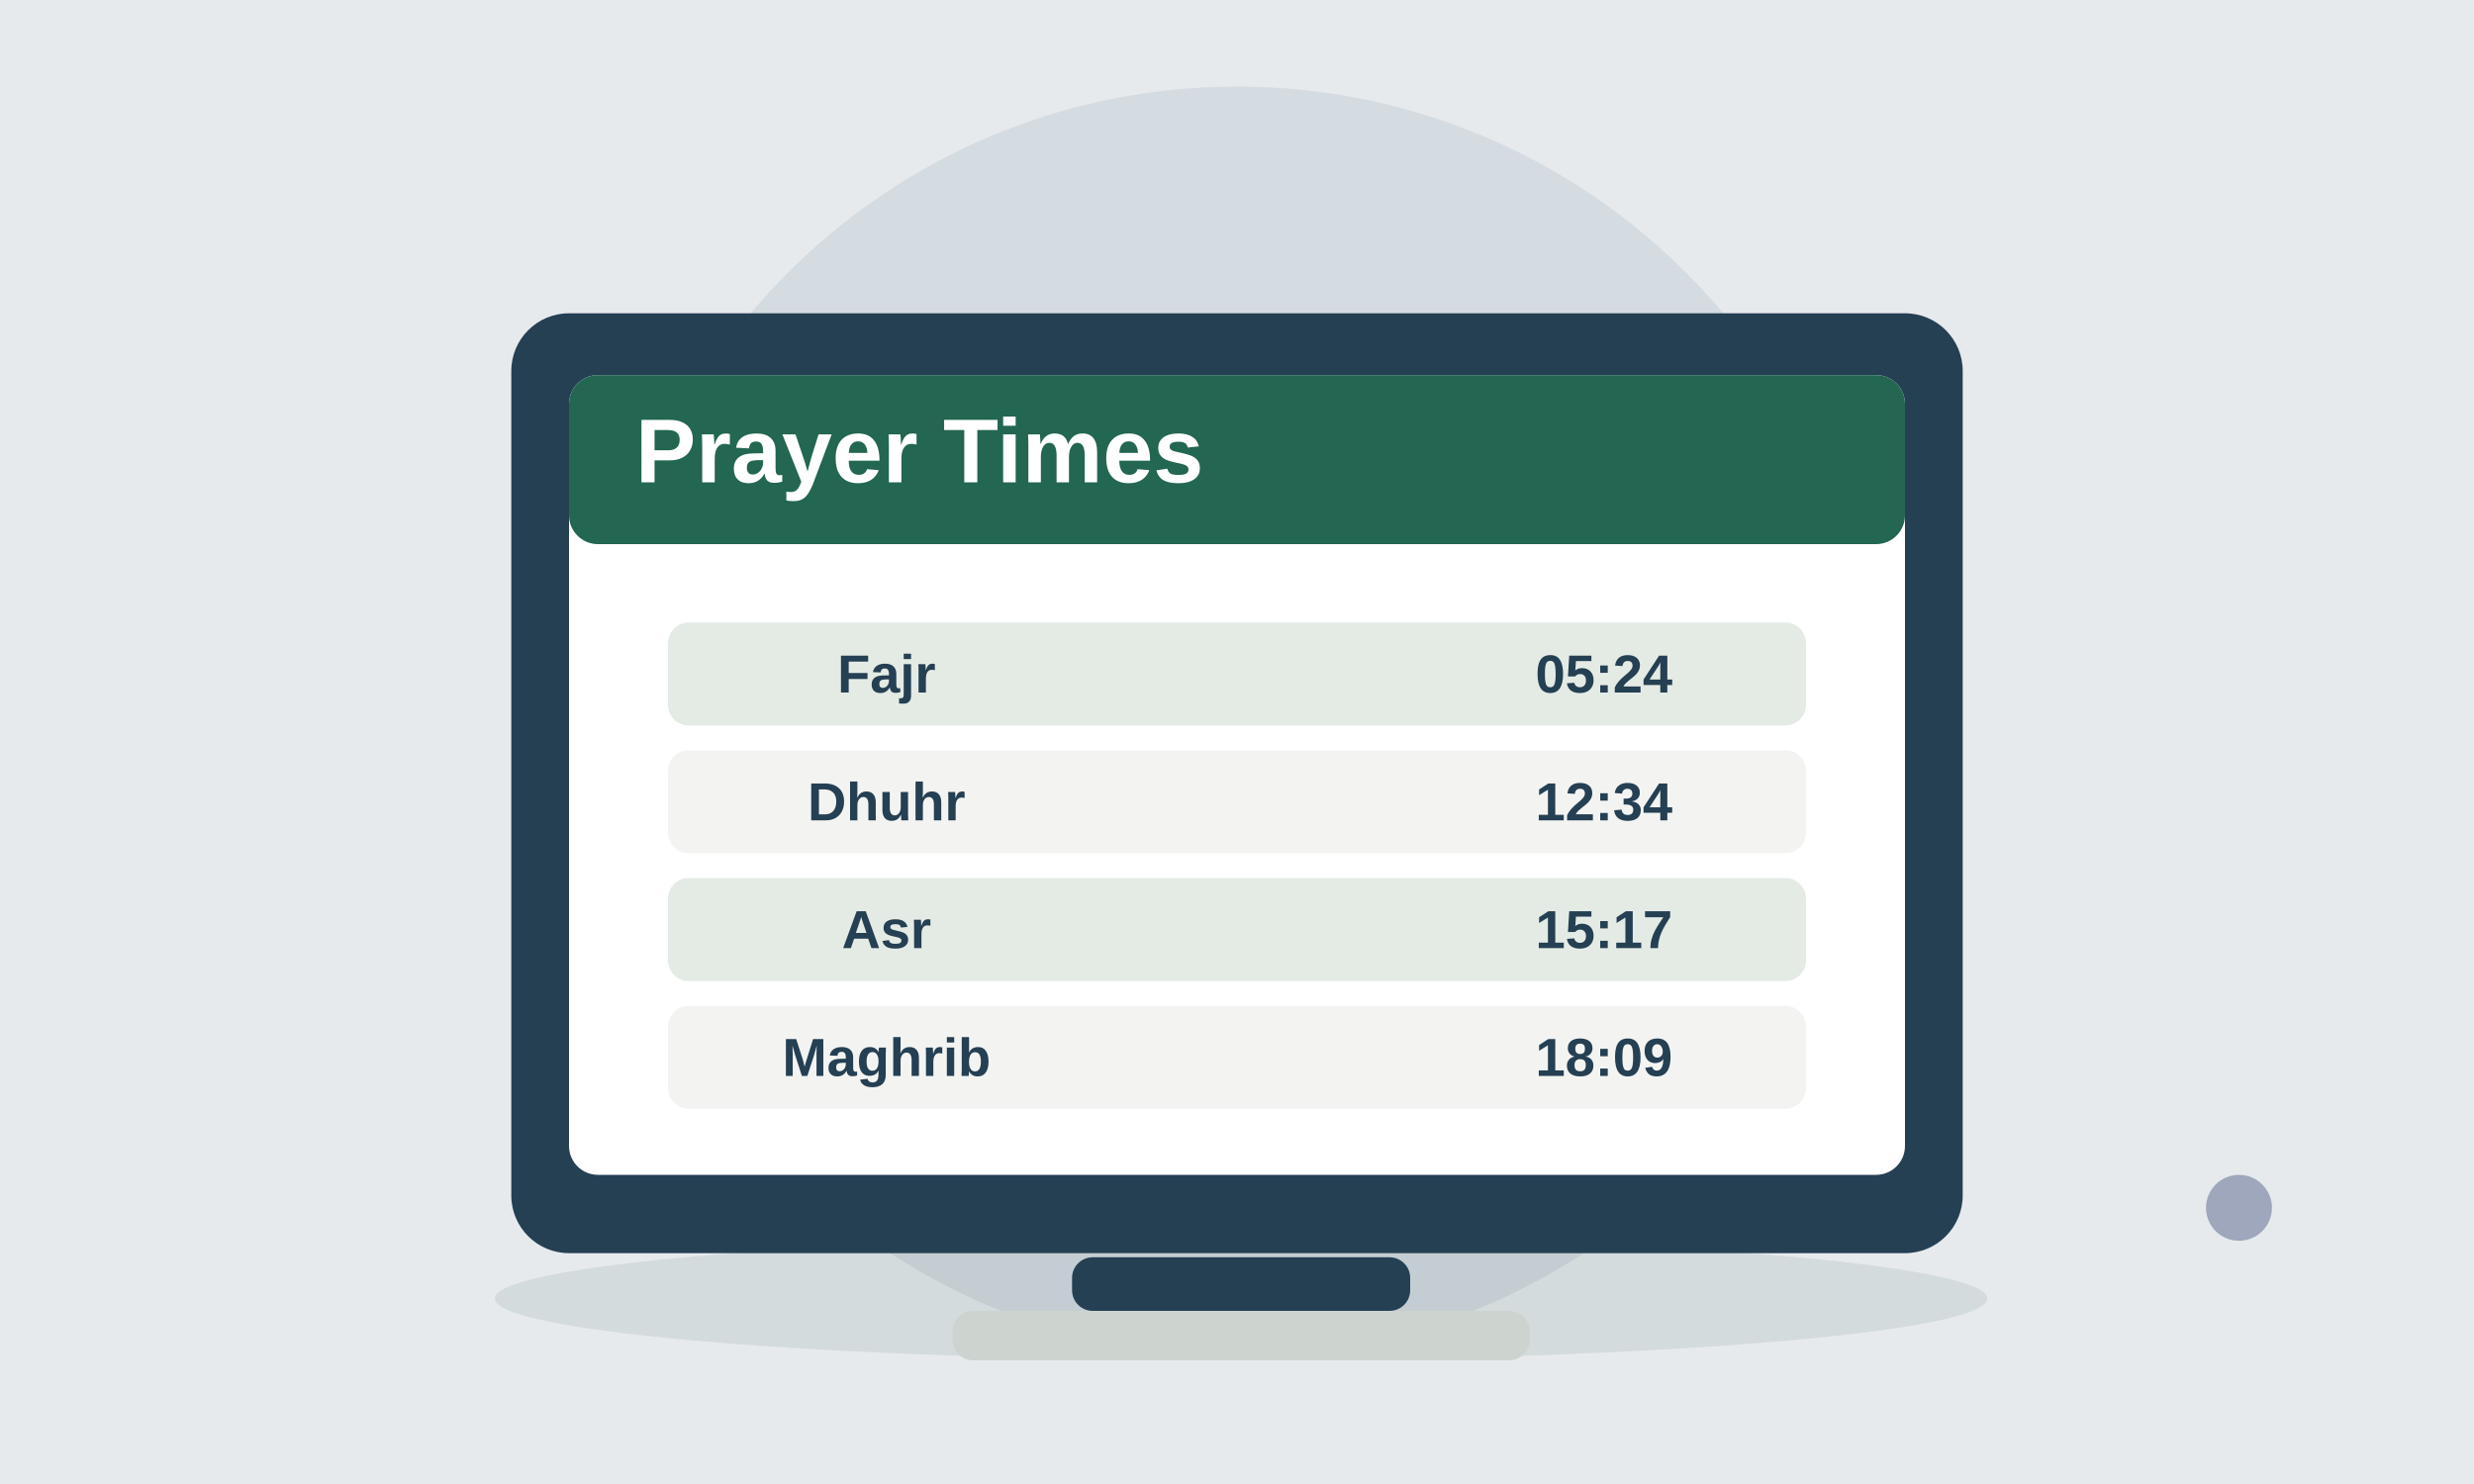
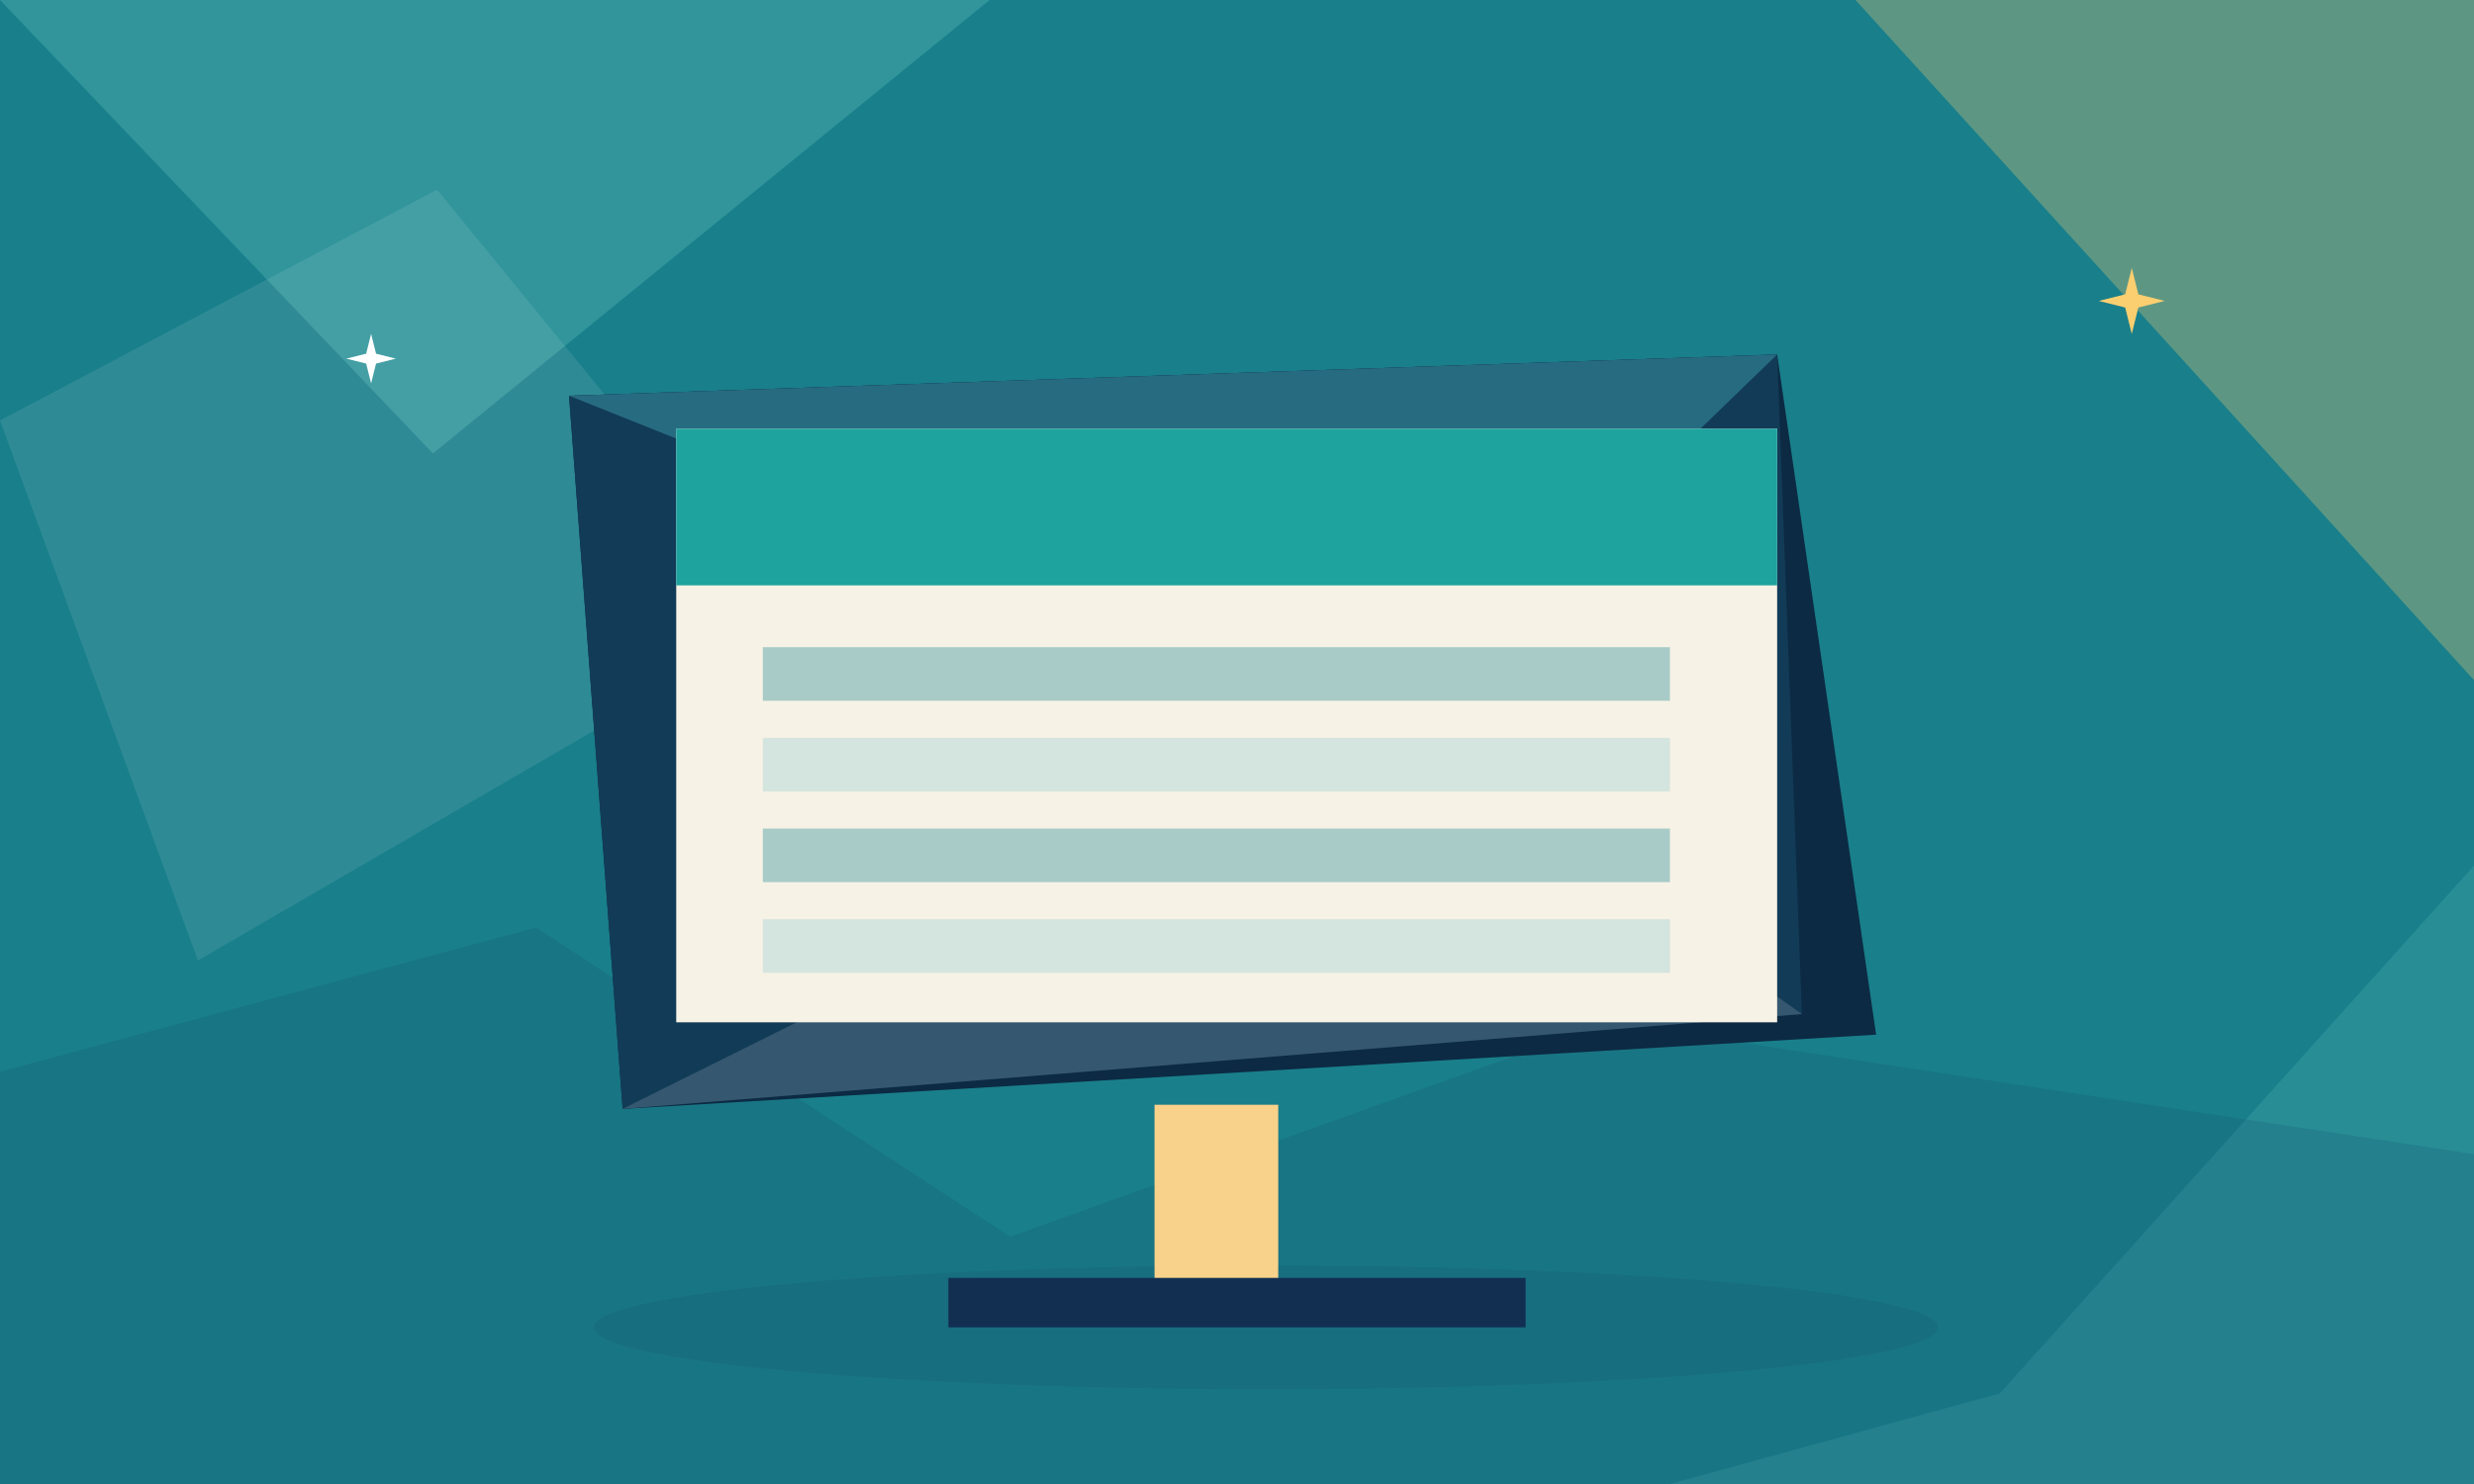
- <svg xmlns="http://www.w3.org/2000/svg" viewBox="0 0 600 360" width="600" height="360" role="img" aria-labelledby="title desc">
-   <rect width="600" height="360" fill="#E7EAED" />
-   <circle cx="300" cy="175" r="154" fill="#D5DCE1" />
-   <ellipse cx="301" cy="315" rx="181" ry="15" fill="#183E32" opacity=".09" />
-   <rect x="124" y="76" width="352" height="228" rx="14" fill="#253F53" />
-   <rect x="138" y="91" width="324" height="194" rx="7" fill="#FFFFFF" />
-   <rect x="138" y="91" width="324" height="41" rx="7" fill="#236652" />
-   <text x="223" y="117" font-family="Arial,sans-serif" text-anchor="middle" font-size="22" fill="#FFF" font-weight="800">Prayer Times</text>
-   <rect x="162" y="151" width="276" height="25" rx="5" fill="#E4EBE5" />
-   <text x="215" y="168" font-size="13" font-family="Arial" text-anchor="middle" fill="#253F53" font-weight="800">Fajr</text>
-   <text x="389" y="168" font-size="13" font-family="Arial" text-anchor="middle" fill="#253F53" font-weight="700">05:24</text>
-   <rect x="162" y="182" width="276" height="25" rx="5" fill="#F3F4F2" />
-   <text x="215" y="199" font-size="13" font-family="Arial" text-anchor="middle" fill="#253F53" font-weight="800">Dhuhr</text>
-   <text x="389" y="199" font-size="13" font-family="Arial" text-anchor="middle" fill="#253F53" font-weight="700">12:34</text>
-   <rect x="162" y="213" width="276" height="25" rx="5" fill="#E4EBE5" />
-   <text x="215" y="230" font-size="13" font-family="Arial" text-anchor="middle" fill="#253F53" font-weight="800">Asr</text>
-   <text x="389" y="230" font-size="13" font-family="Arial" text-anchor="middle" fill="#253F53" font-weight="700">15:17</text>
-   <rect x="162" y="244" width="276" height="25" rx="5" fill="#F3F4F2" />
-   <text x="215" y="261" font-size="13" font-family="Arial" text-anchor="middle" fill="#253F53" font-weight="800">Maghrib</text>
-   <text x="389" y="261" font-size="13" font-family="Arial" text-anchor="middle" fill="#253F53" font-weight="700">18:09</text>
-   <rect x="260" y="305" width="82" height="13" rx="5" fill="#253F53" />
-   <rect x="231" y="318" width="140" height="12" rx="5" fill="#CDD4D0" />
-   <circle cx="543" cy="293" r="8" fill="#505F86" opacity=".48" />
+ <svg xmlns="http://www.w3.org/2000/svg" width="600" height="360" viewBox="0 0 600 360" role="img" aria-labelledby="title desc">
+   <rect width="600" height="360" fill="#197F8B" />
+   <polygon points="0,0 240,0 105,110" fill="#77D9CC" opacity=".25" />
+   <polygon points="600,0 450,0 600,165" fill="#FBCF70" opacity=".3" />
+   <polygon points="0,102 106,46 191,150 48,233" fill="#fff" opacity=".09" />
+   <polygon points="485,338 600,210 600,360 405,360" fill="#77D9CC" opacity=".16" />
+   <polygon points="NaN,NaN NaN,NaN NaN,NaN NaN,NaN NaN,NaN NaN,NaN NaN,NaN NaN,NaN NaN,NaN NaN,NaN NaN,NaN" fill="#77D9CC" />
+   <g opacity=".17">
+     <polygon points="NaN,NaN NaN,NaN NaN,NaN NaN,NaN NaN,NaN NaN,NaN NaN,NaN NaN,NaN NaN,NaN NaN,NaN NaN,NaN" fill="#14566F" />
+   </g>
+   <polygon points="0,260 130,225 245,300 390,248 600,280 600,360 0,360" fill="#14566F" opacity=".25" />
+   <ellipse cx="307" cy="322" rx="163" ry="15" fill="#14566F" opacity=".25" />
+   <polygon points="138,96 431,86 455,251 151,269" fill="#0C2A43" />
+   <polygon points="138,96 431,86 437,246 151,269" fill="#123B57" />
+   <polygon points="138,96 431,86 338,176" fill="#276B80" />
+   <polygon points="151,269 437,246 338,176" fill="#fff" opacity=".15" />
+   <polygon points="164,104 431,104 431,248 164,248" fill="#F7F2E6" />
+   <polygon points="164,104 431,104 431,142 164,142" fill="#1EA39F" />
+   <polygon points="185,157 405,157 405,170 185,170" fill="#A9CBC8" />
+   <polygon points="185,179 405,179 405,192 185,192" fill="#D4E4DF" />
+   <polygon points="185,201 405,201 405,214 185,214" fill="#A9CBC8" />
+   <polygon points="185,223 405,223 405,236 185,236" fill="#D4E4DF" />
+   <polygon points="280,268 310,268 310,316 280,316" fill="#F8D18A" />
+   <polygon points="230,310 370,310 370,322 230,322" fill="#122F52" />
+   <polygon points="517,65 518.6,71.4 525,73 518.6,74.6 517,81 515.4,74.6 509,73 515.4,71.4" fill="#FBCF70" />
+   <polygon points="90,81 91.2,85.8 96,87 91.2,88.2 90,93 88.8,88.2 84,87 88.8,85.8" fill="#fff" />
</svg>
